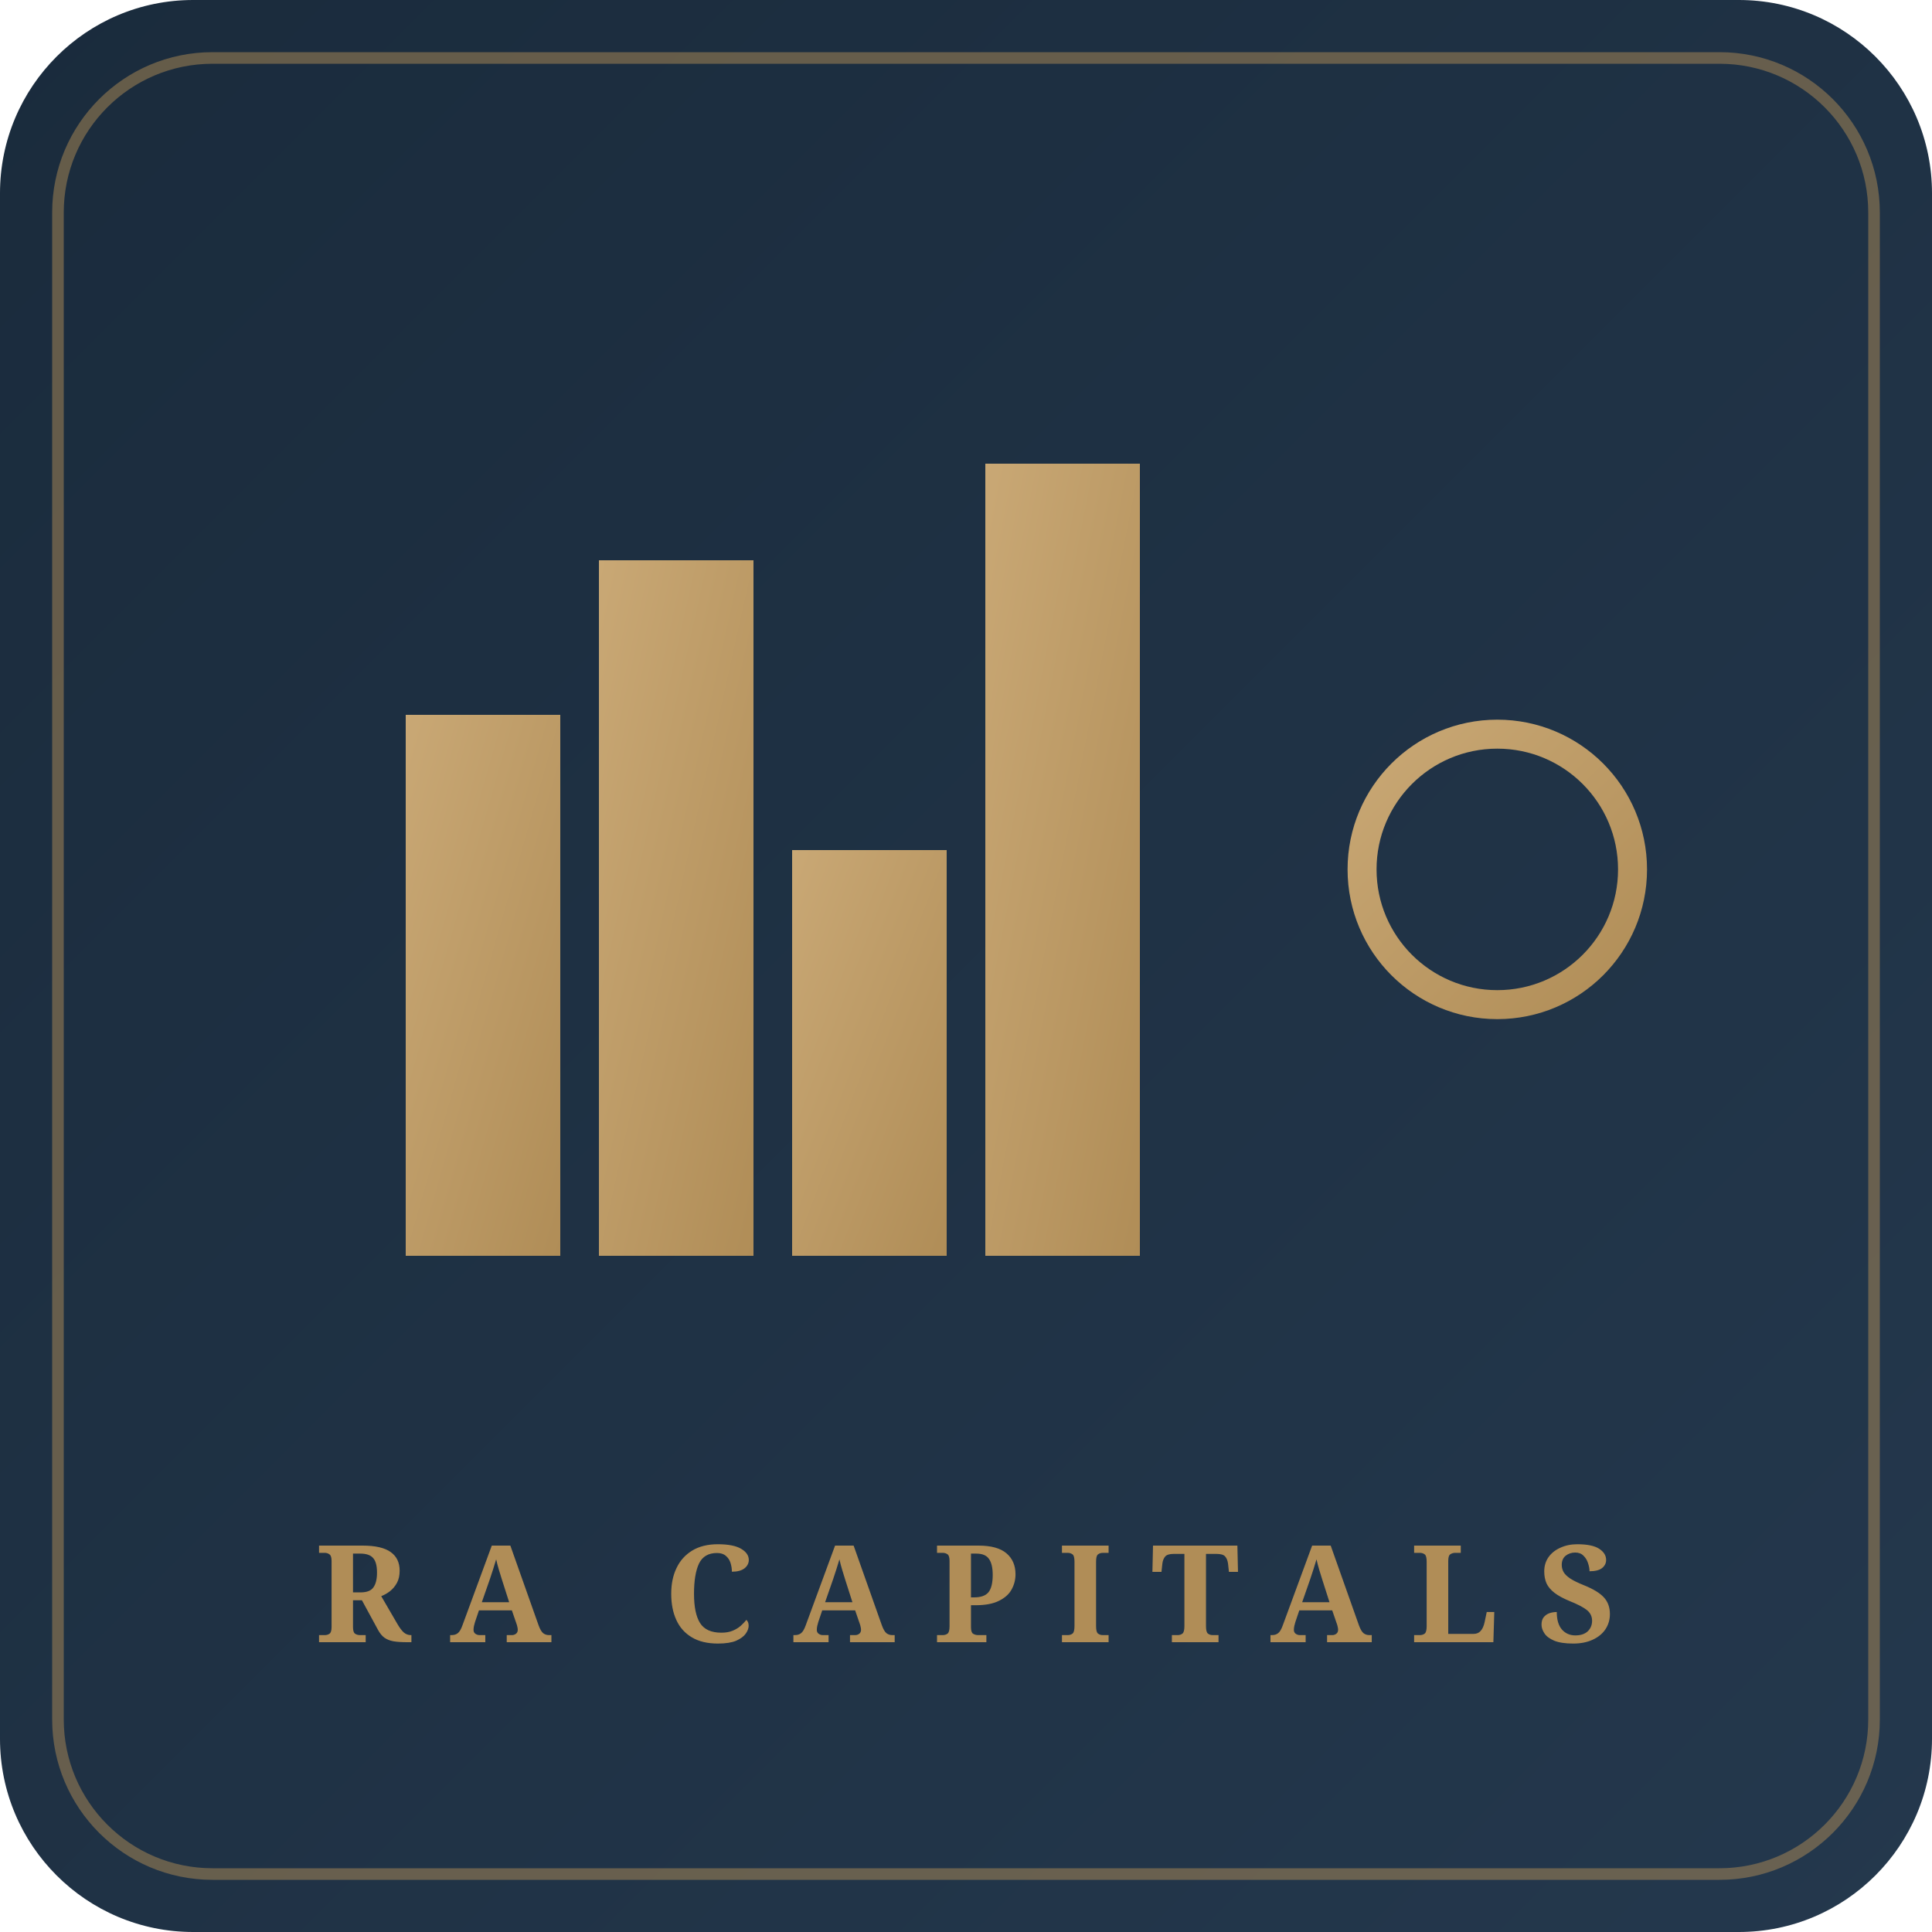
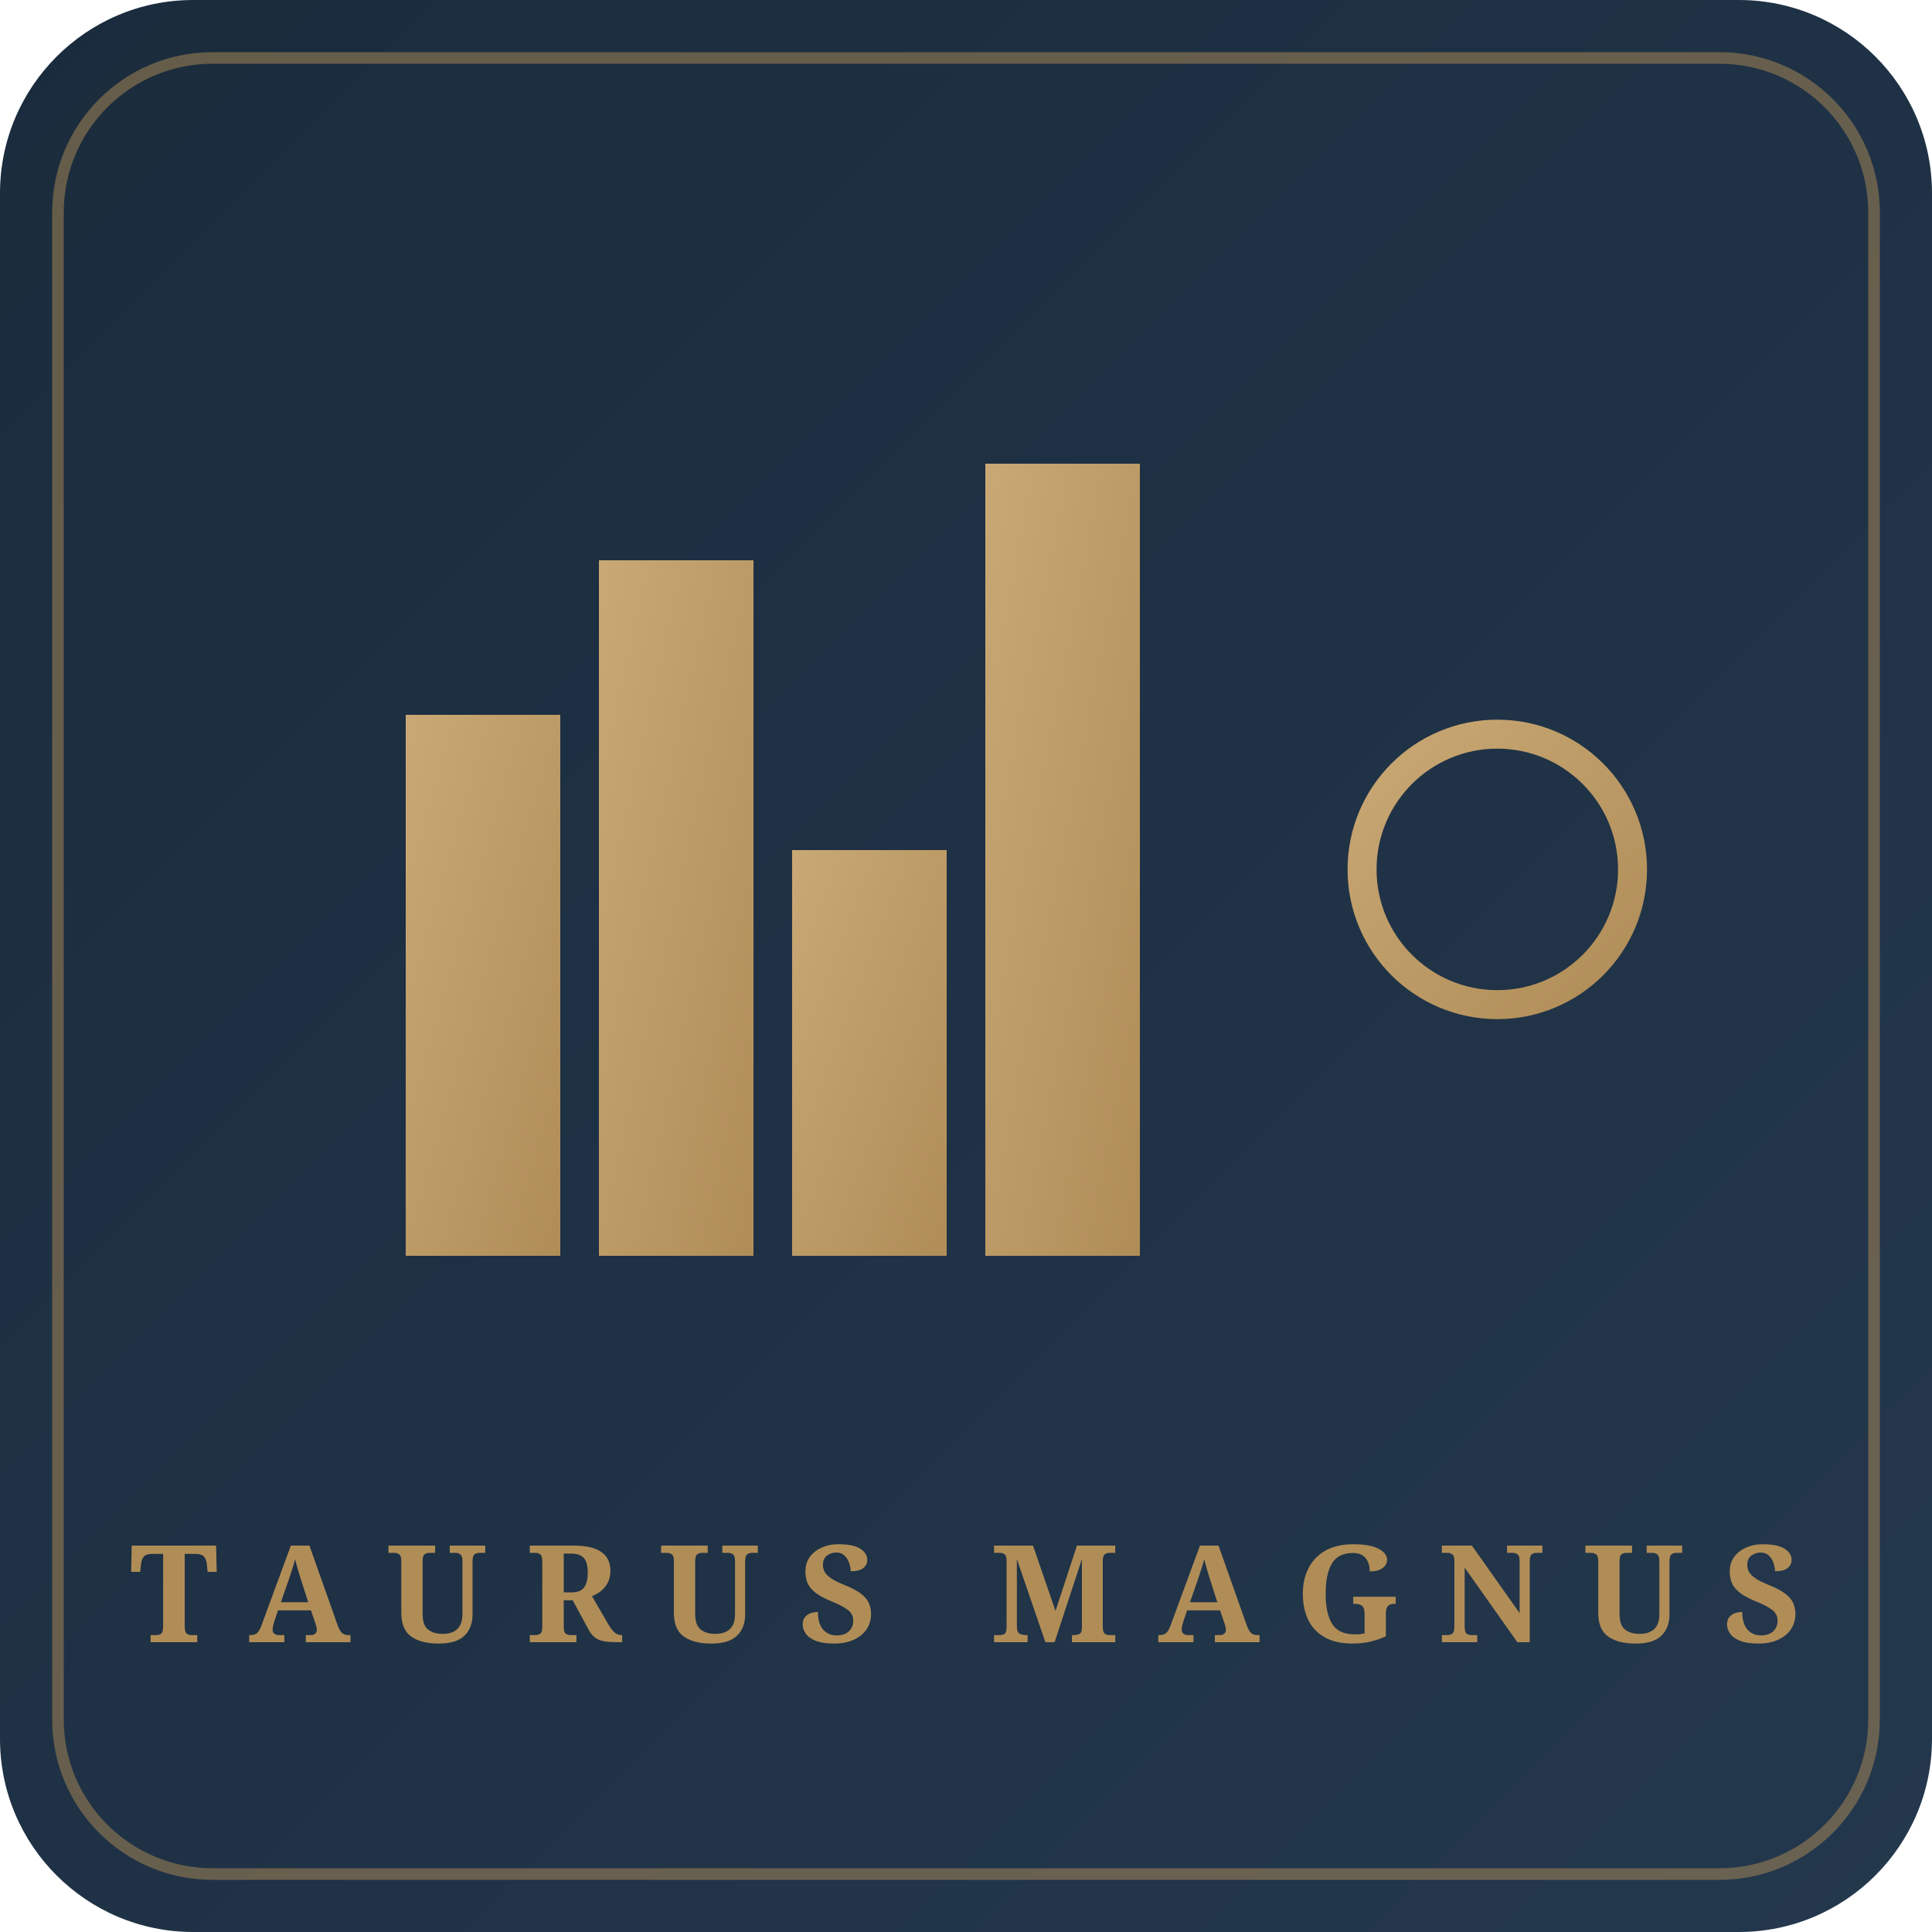
<svg xmlns="http://www.w3.org/2000/svg" viewBox="0 0 200 200">
  <defs>
    <linearGradient id="bg" x1="0" y1="0" x2="1" y2="1">
      <stop offset="0%" stop-color="#1A2B3C" />
      <stop offset="100%" stop-color="#24384D" />
    </linearGradient>
    <linearGradient id="gold" x1="0" y1="0" x2="1" y2="1">
      <stop offset="0%" stop-color="#C9A875" />
      <stop offset="100%" stop-color="#B08D57" />
    </linearGradient>
  </defs>
  <rect width="200" height="200" rx="20" fill="url(#bg)" />
  <rect x="6" y="6" width="188" height="188" rx="16" fill="none" stroke="#B08D57" stroke-width="1.2" stroke-opacity="0.5" />
  <g fill="url(#gold)">
    <rect x="42" y="74" width="16" height="56" />
    <rect x="62" y="58" width="16" height="72" />
    <rect x="82" y="88" width="16" height="42" />
    <rect x="102" y="48" width="16" height="82" />
  </g>
  <circle cx="155" cy="90" r="14" fill="none" stroke="url(#gold)" stroke-width="3" />
  <line x1="155" y1="76" x2="155" y2="104" stroke="url(#gold)" stroke-width="3" stroke-linecap="round" />
  <line x1="141" y1="90" x2="169" y2="90" stroke="url(#gold)" stroke-width="3" stroke-linecap="round" />
-   <text x="100" y="170" text-anchor="middle" fill="#B08D57" font-family="serif" font-size="14" font-weight="600" letter-spacing="4">RA CAPITALS</text>
+   <text x="100" y="170" text-anchor="middle" fill="#B08D57" font-family="serif" font-size="14" font-weight="600" letter-spacing="4">TAURUS MAGNUS</text>
</svg>
